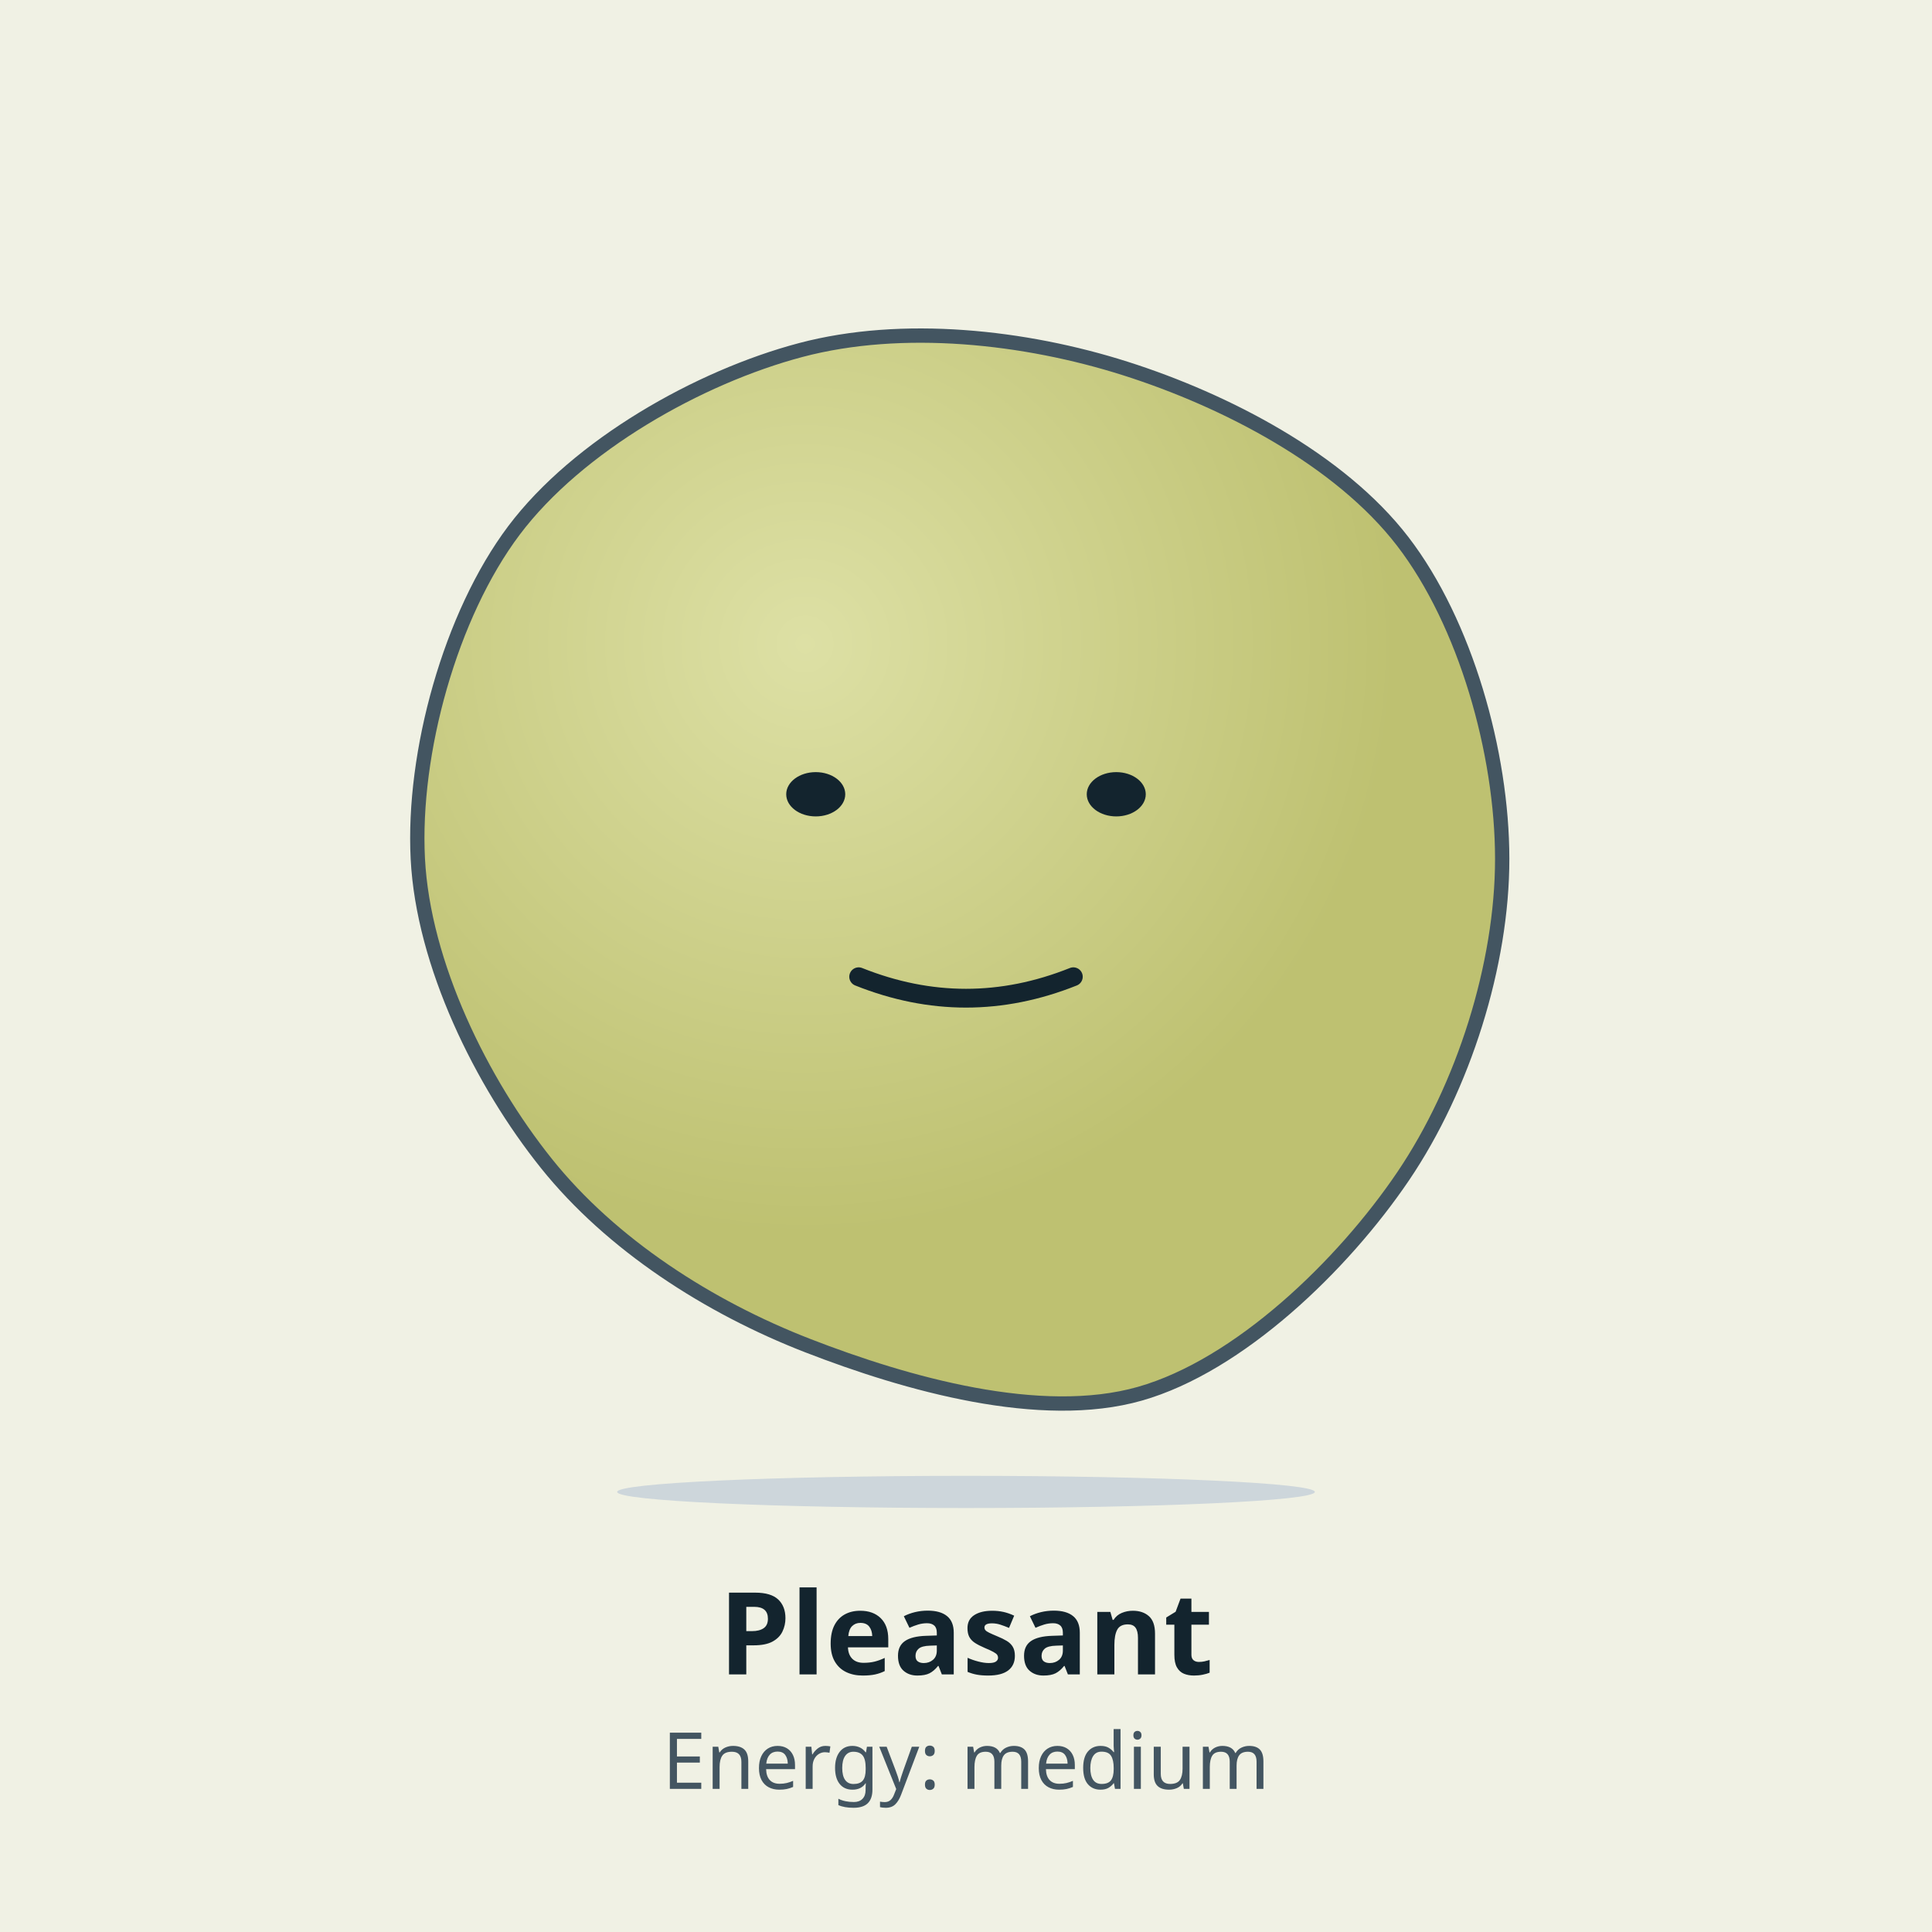
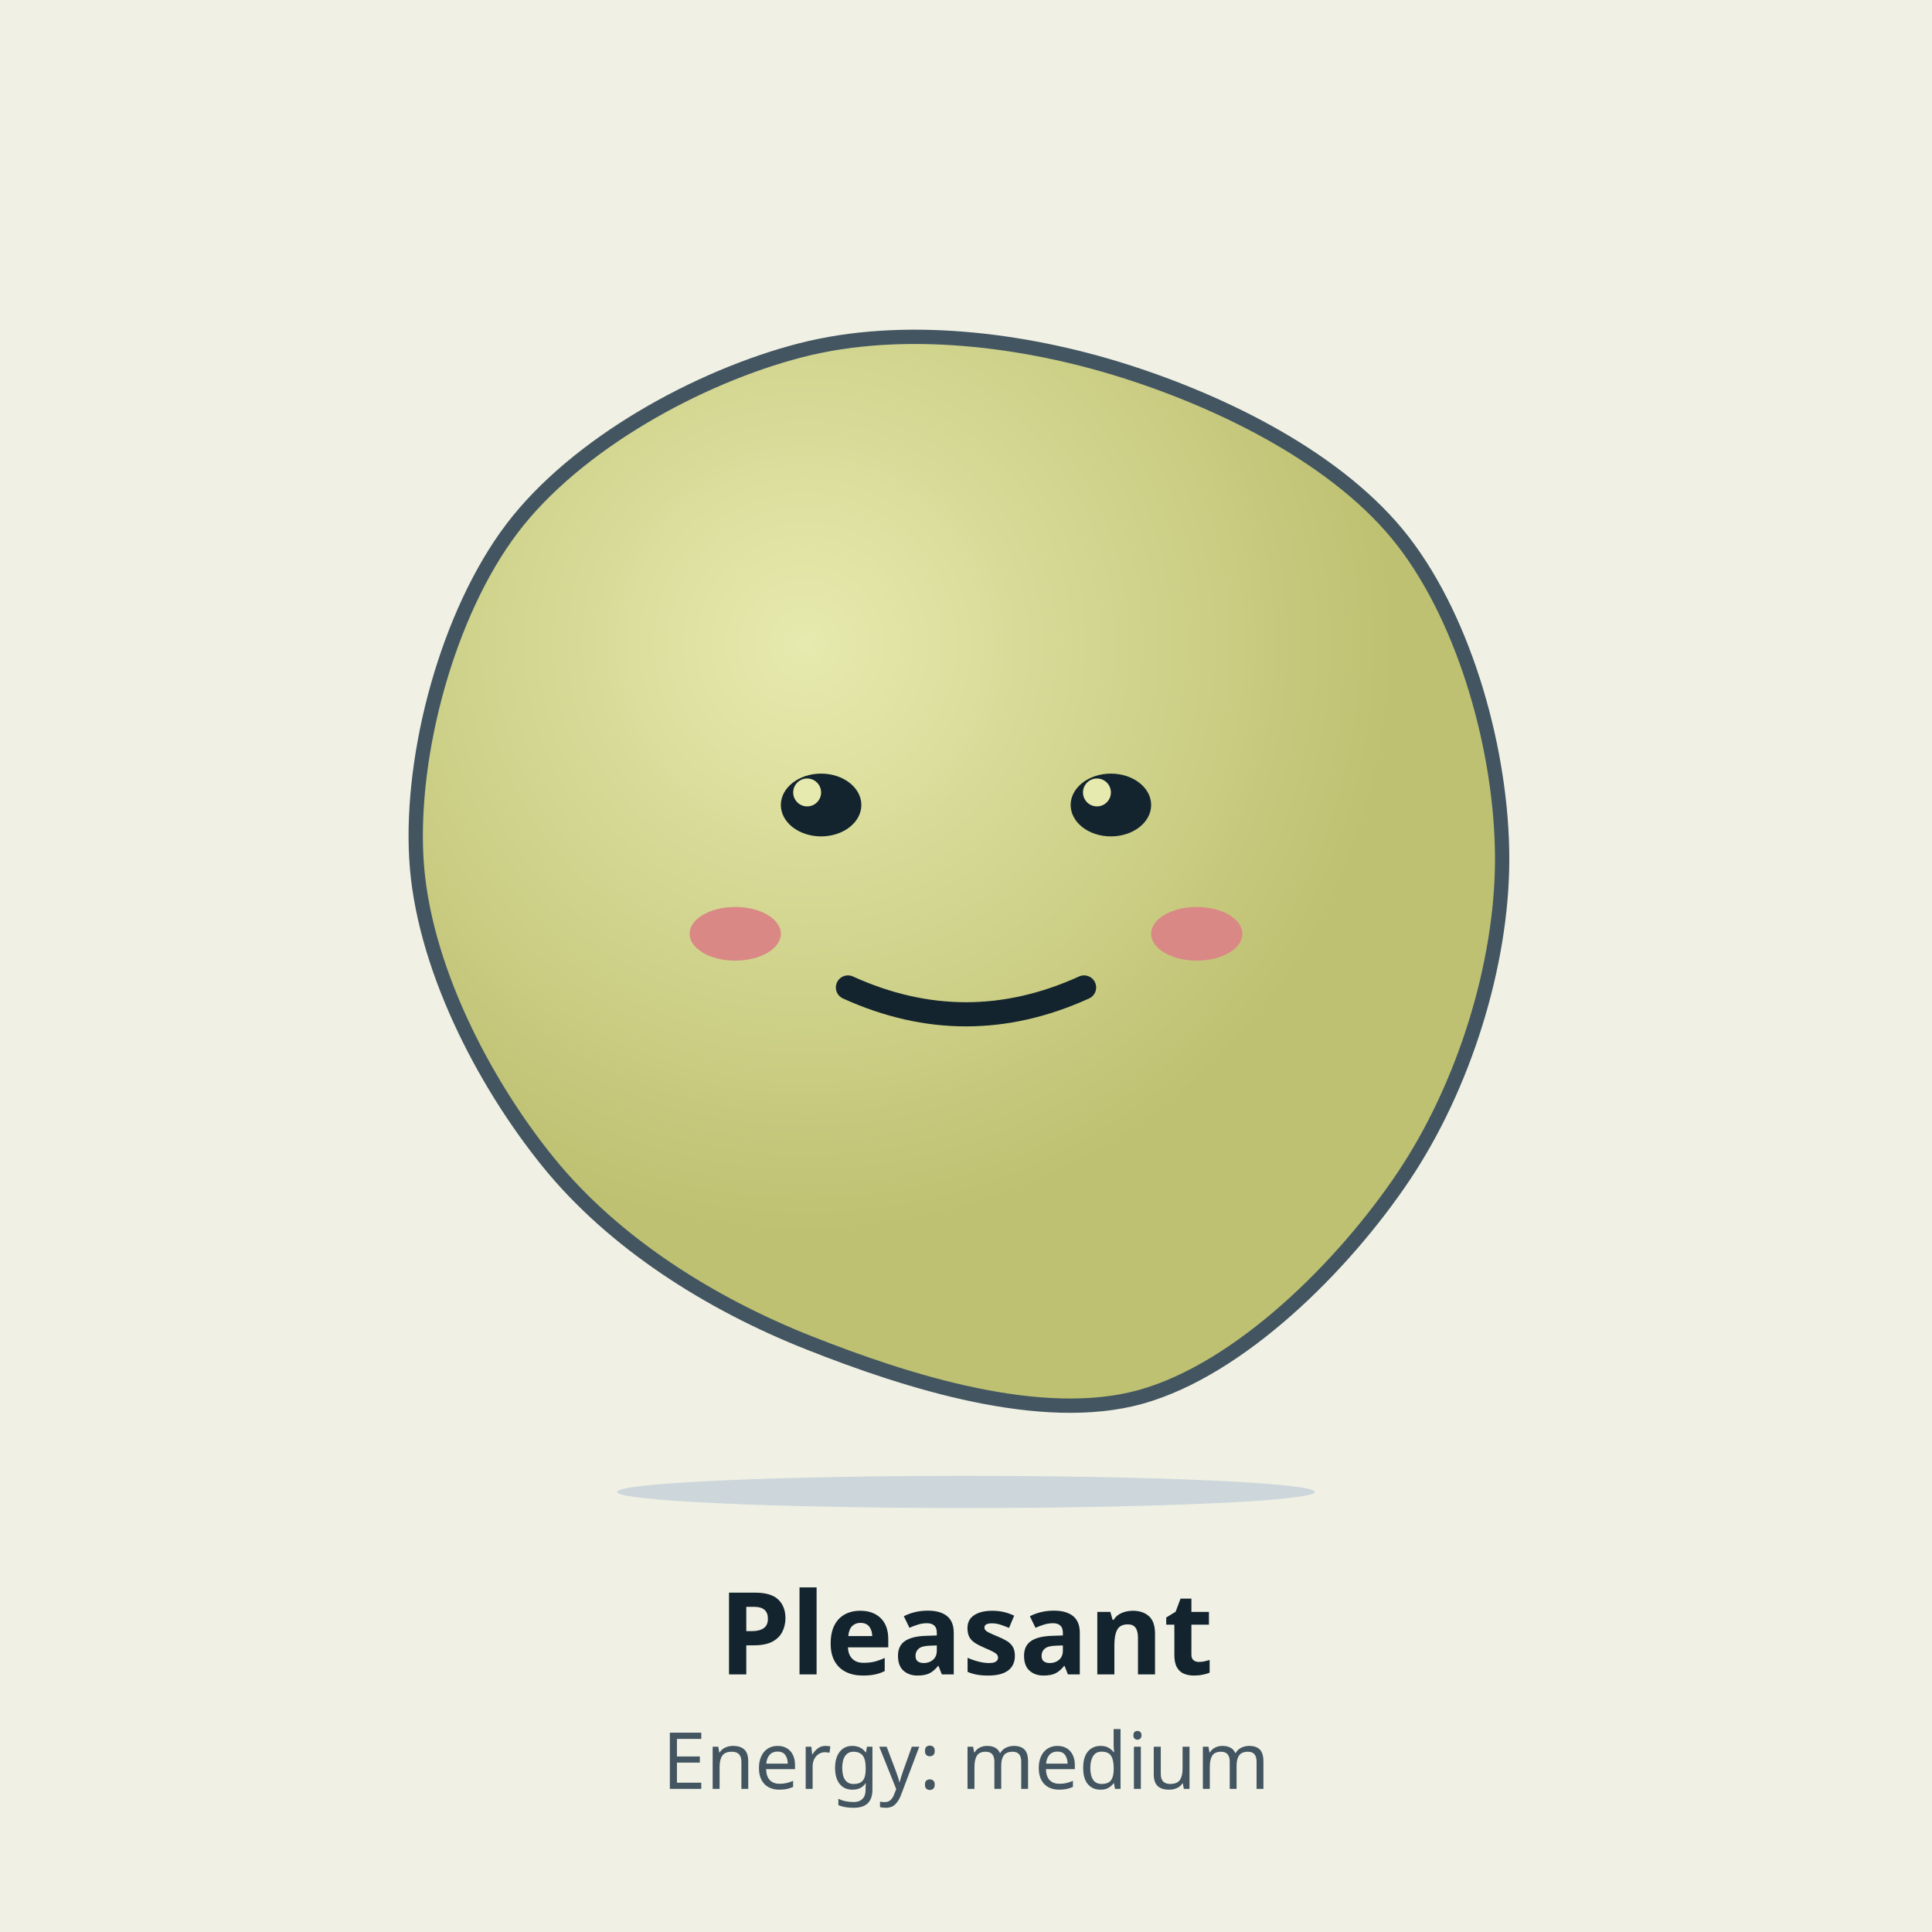
<svg xmlns="http://www.w3.org/2000/svg" width="1080" height="1080" viewBox="0 0 1080 1080">
  <defs>
    <radialGradient id="g1" gradientUnits="userSpaceOnUse" cx="450" cy="360" r="330">
-       <stop offset="0" stop-color="#dde0a5" />
+       <stop offset="0" stop-color="#e7eaae" />
      <stop offset="1" stop-color="#bec171" />
    </radialGradient>
  </defs>
  <rect width="1080" height="1080" fill="#f0f1e4" />
  <g>
    <ellipse cx="540" cy="834" rx="195" ry="9" fill="#cdd6db" />
-     <path d="M839.74 480 C839.78 539.15 818.12 607.69 784.36 657.54 C750.6 707.39 692.66 763.33 637.19 779.11 C581.72 794.89 506.84 773.68 451.55 752.22 C396.26 730.77 341.8 695.77 305.46 650.4 C269.13 605.03 236.57 538.99 233.56 480 C230.54 421.01 251.69 343.84 287.36 296.45 C323.04 249.06 390.67 210.74 447.61 195.67 C504.56 180.59 572.95 188.15 629.04 205.98 C685.12 223.8 749.01 256.96 784.12 302.63 C819.24 348.3 839.71 420.85 839.74 480 Z" fill="url(#g1)" stroke="#435561" stroke-width="8" stroke-linecap="round" stroke-linejoin="round" />
-     <ellipse cx="456" cy="444" rx="16.5" ry="12.38" fill="#13242e" />
-     <ellipse cx="624" cy="444" rx="16.5" ry="12.38" fill="#13242e" />
-     <path d="M480 546 Q540 570 600 546" fill="none" stroke="#13242e" stroke-width="10.5" stroke-linecap="round" stroke-linejoin="round" />
+     <path d="M839.71 480 C839.76 539.2 818.23 607.55 784.57 657.69 C750.91 707.83 693.16 765.35 637.75 780.84 C582.33 796.32 507.29 772.45 452.08 750.59 C396.87 728.72 343.04 694.76 306.48 649.66 C269.93 604.56 236.14 539.02 232.75 480 C229.36 420.98 250.31 342.92 286.12 295.55 C321.94 248.18 390.58 210.48 447.65 195.79 C504.73 181.1 572.47 189.6 628.58 207.39 C684.69 225.17 749.11 257.07 784.3 302.5 C819.49 347.94 839.67 420.8 839.71 480 Z" fill="url(#g1)" stroke="#435561" stroke-width="8" stroke-linecap="round" stroke-linejoin="round" />
+     <ellipse cx="411" cy="522" rx="25.5" ry="15" fill="#d98885" />
+     <ellipse cx="669" cy="522" rx="25.5" ry="15" fill="#d98885" />
+     <ellipse cx="459" cy="450" rx="22.5" ry="17.55" fill="#13242e" />
+     <circle cx="451.2" cy="442.98" r="7.8" fill="#e7eaae" />
+     <ellipse cx="621" cy="450" rx="22.5" ry="17.55" fill="#13242e" />
+     <circle cx="613.2" cy="442.98" r="7.8" fill="#e7eaae" />
+     <path d="M474 552 Q540 582 606 552" fill="none" stroke="#13242e" stroke-width="13.5" stroke-linecap="round" stroke-linejoin="round" />
  </g>
  <text x="540" y="936" font-family="Geologica" font-weight="600" font-size="64" fill="#13242e" text-anchor="middle">Pleasant</text>
  <text x="540" y="1000" font-family="IBM Plex Sans" font-weight="400" font-size="44" fill="#435561" text-anchor="middle">Energy: medium</text>
</svg>
